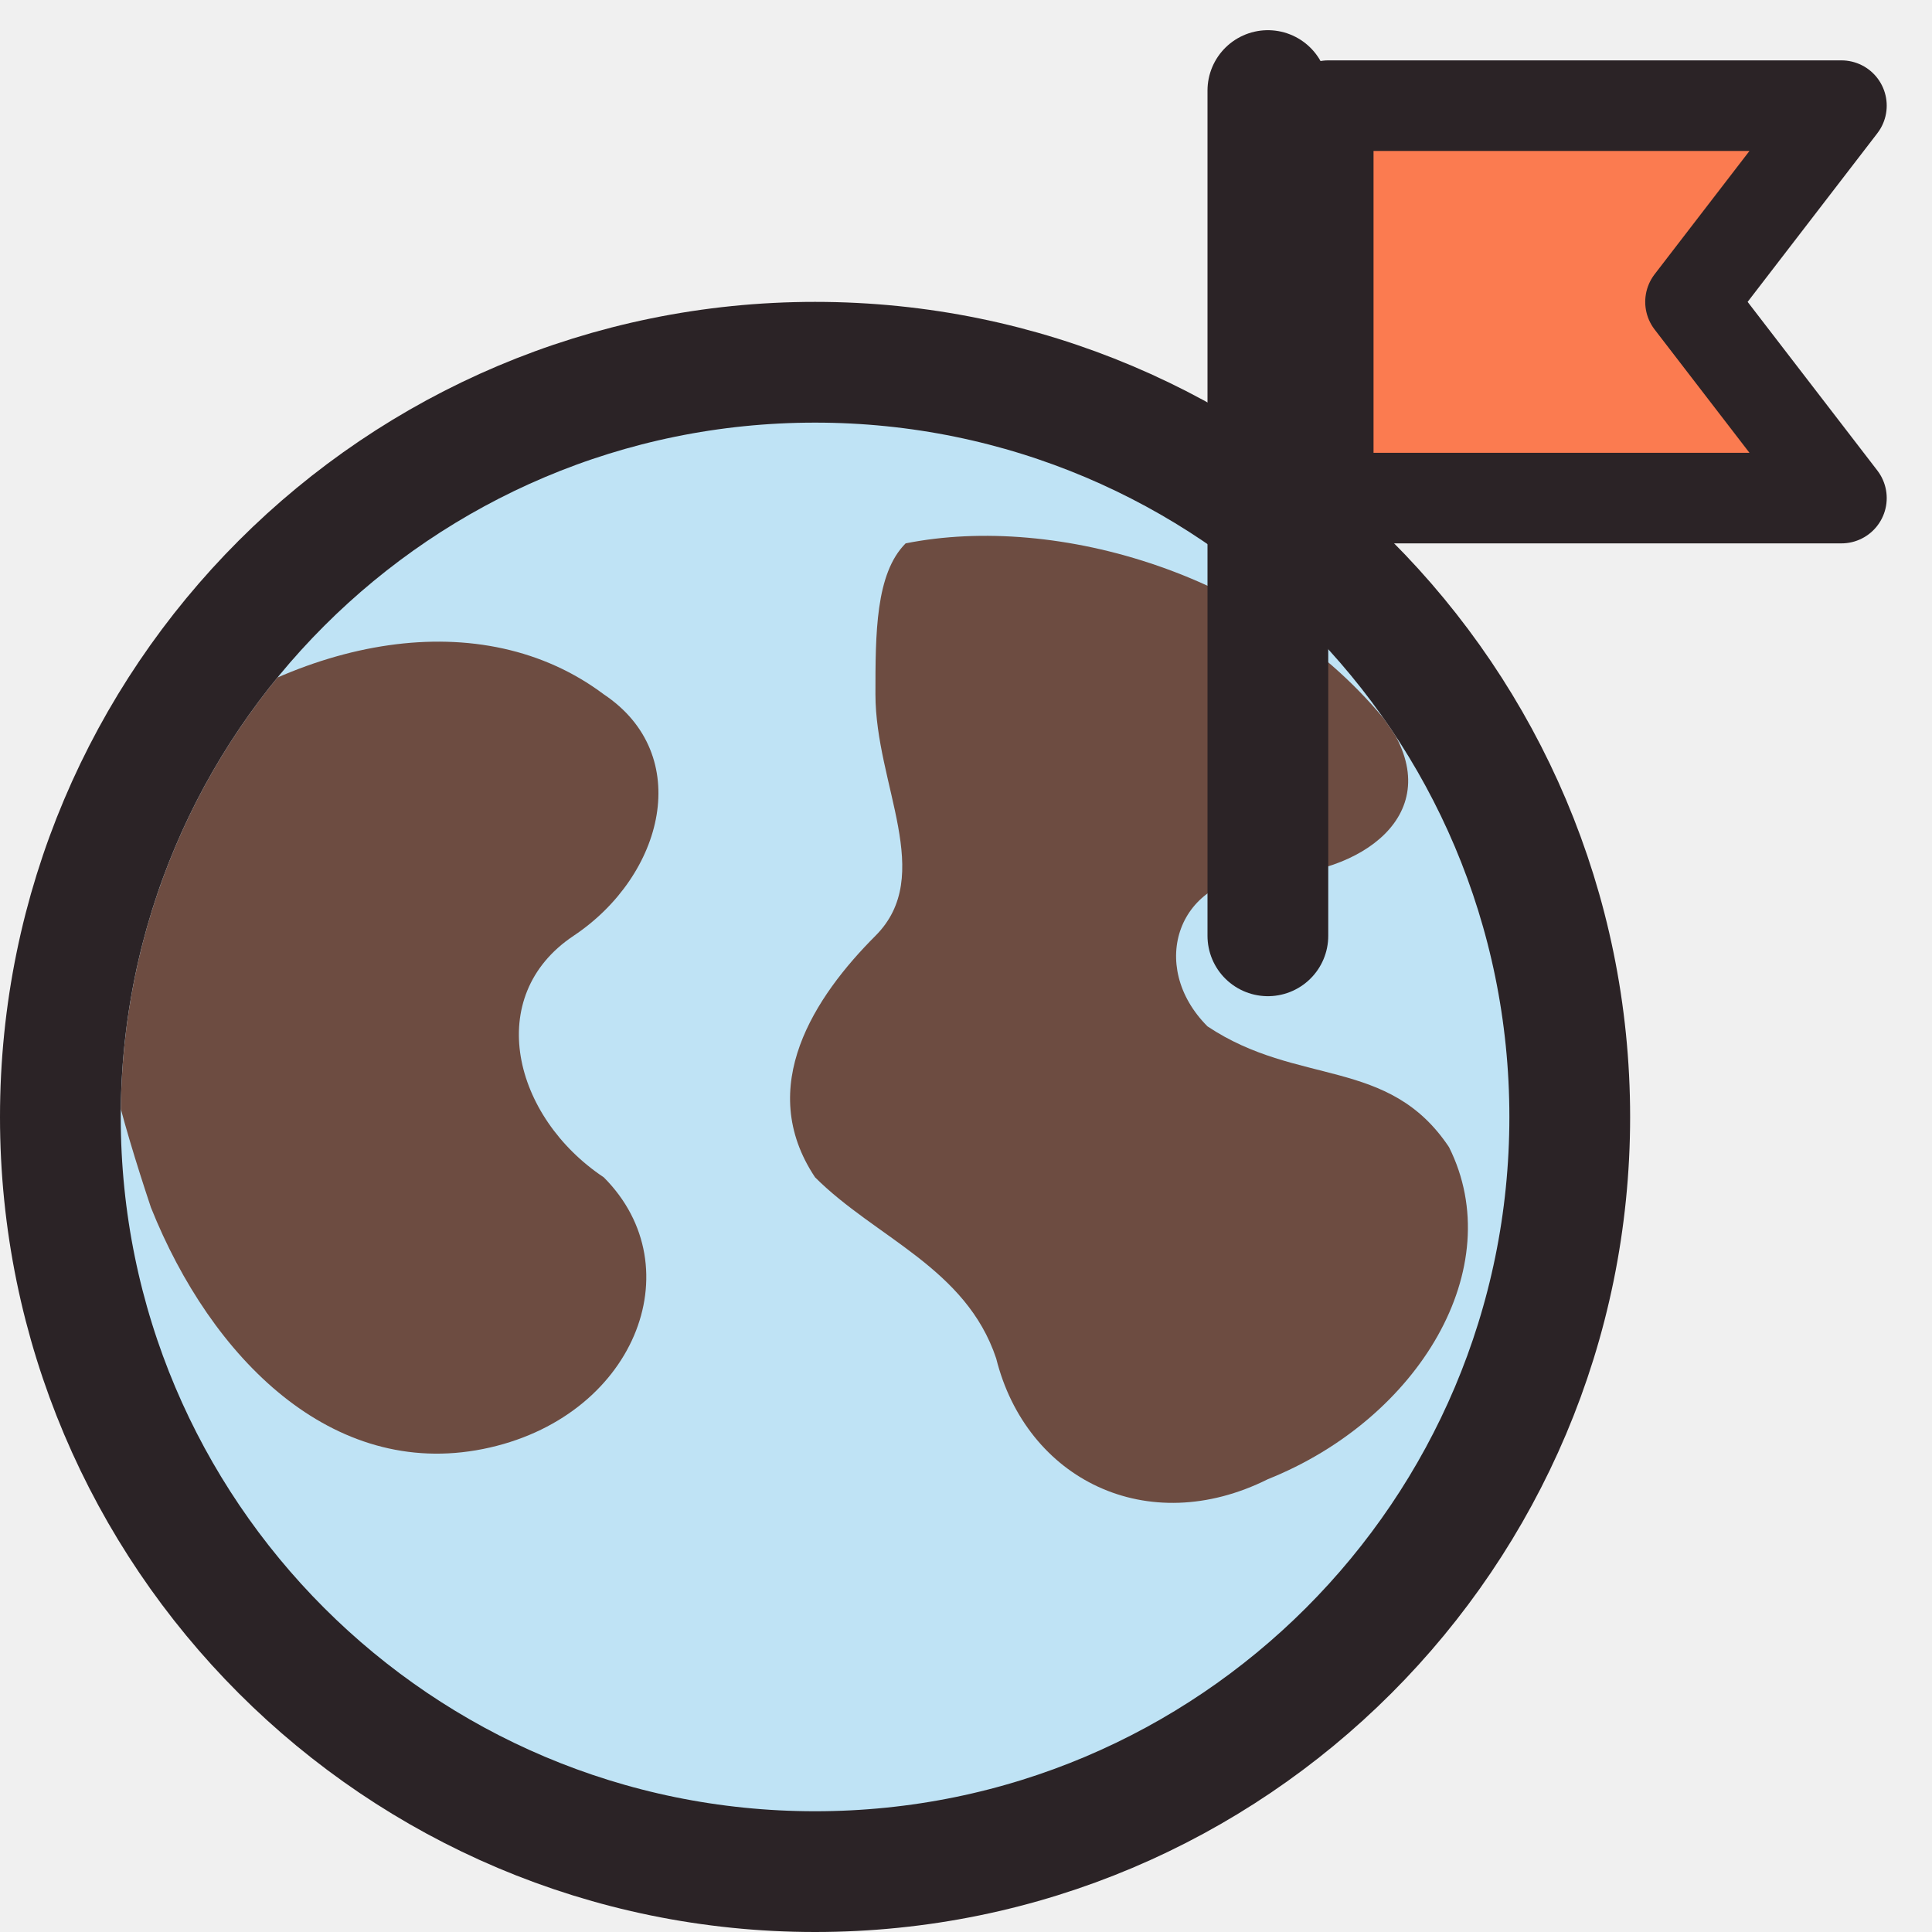
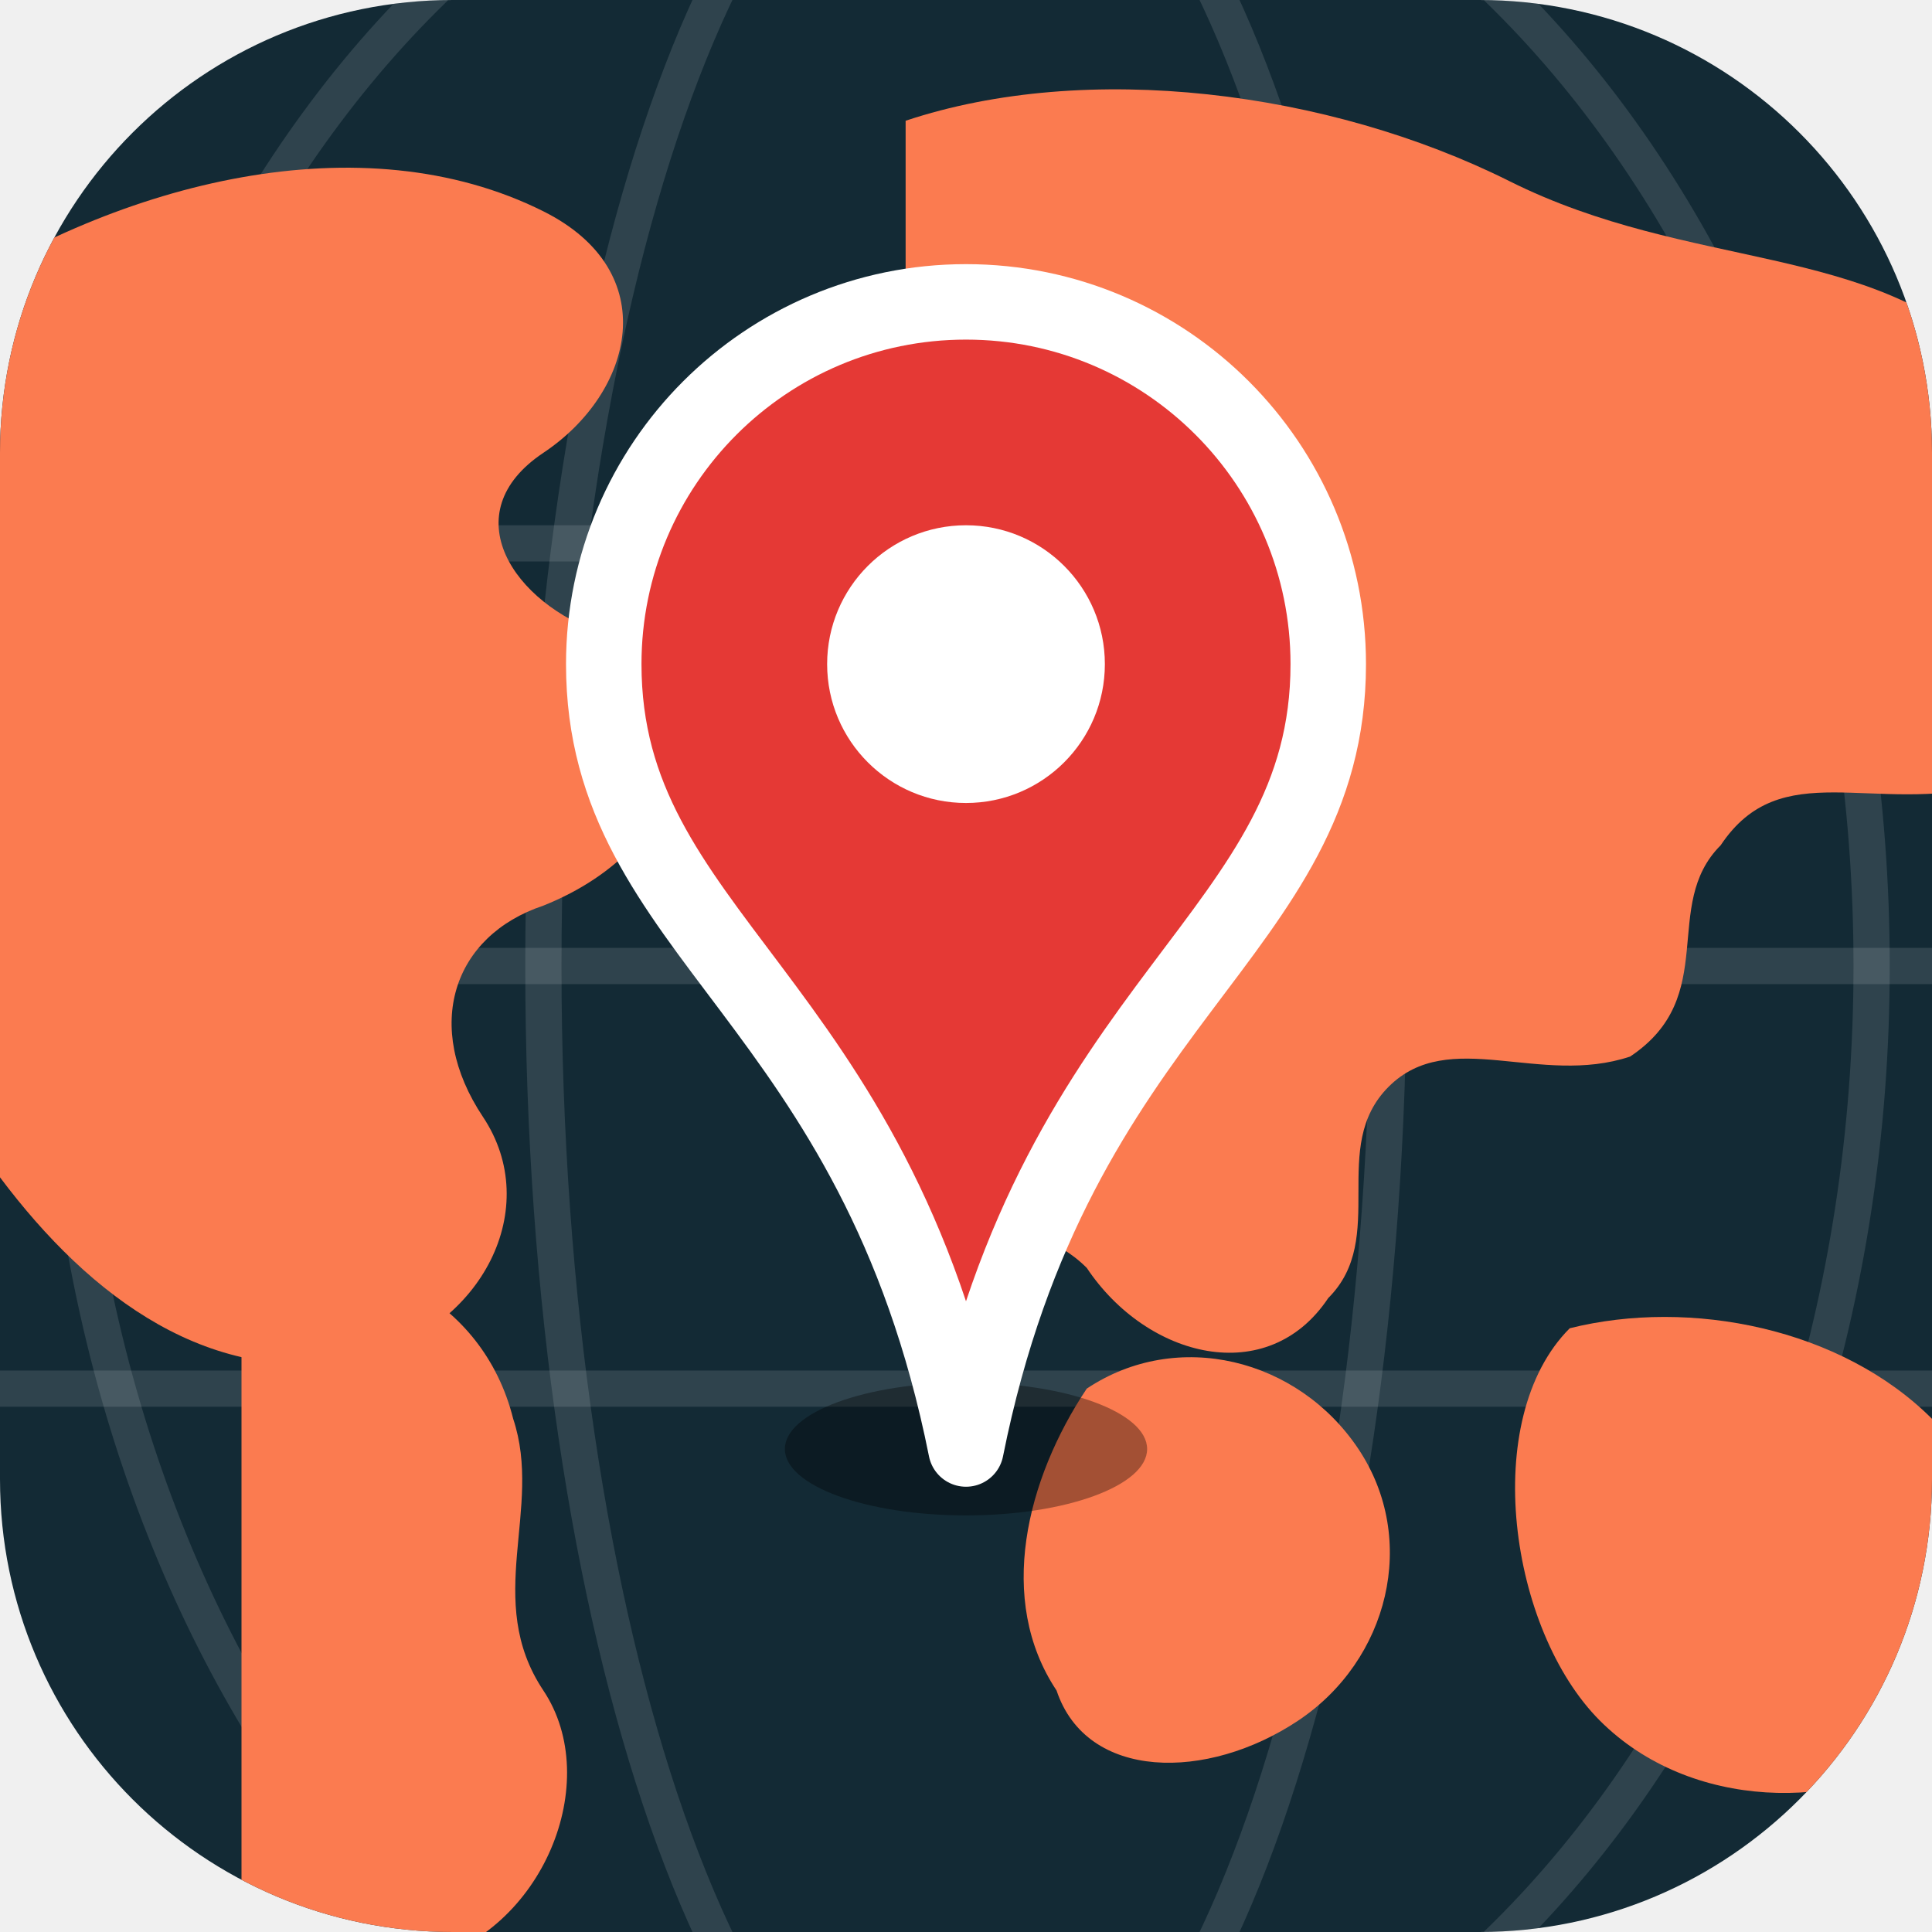
<svg xmlns="http://www.w3.org/2000/svg" viewBox="0 0 64 64">
-   <circle cx="27" cy="37" r="25" fill="#bfe3f5" stroke="#2b2326" stroke-width="4" />
-   <clipPath id="g">
-     <circle cx="27" cy="37" r="23" />
-   </clipPath>
-   <g clip-path="url(#g)" fill="#6d4c41">
-     <path d="M5 25c5-4 11-5 15-2 3 2 2 6-1 8-3 2-2 6 1 8 3 3 1 8-4 9-5 1-9-3-11-8-2-6-3-11 0-15z" />
-     <path d="M30 18c5-1 12 1 16 6 2 3-1 5-4 5-3 0-4 3-2 5 3 2 6 1 8 4 2 4-1 9-6 11-4 2-8 0-9-4-1-3-4-4-6-6-2-3 0-6 2-8 2-2 0-5 0-8 0-2 0-4 1-5z" />
+   <defs>
+     <clipPath id="r">
+       <rect width="64" height="64" rx="15" />
+     </clipPath>
+   </defs>
+   <g clip-path="url(#r)">
+     <rect width="64" height="64" fill="#132A35" />
+     <g fill="none" stroke="#ffffff" stroke-opacity=".12" stroke-width="1.2">
+       <ellipse cx="32" cy="32" rx="14" ry="40" />
+       <ellipse cx="32" cy="32" rx="30" ry="40" />
+       <path d="M-4 18h72M-4 32h72M-4 46h72" />
+     </g>
+     <g fill="#FB7B50">
+       <path d="M-2 10c6-4 14-6 20-3 4 2 3 6 0 8-3 2-1 5 2 6 4 2 3 7-2 9-3 1-4 4-2 7 2 3 0 7-4 8-5 1-9-2-12-6z" />
+       <path d="M8 42c4-1 8 1 9 5 1 3-1 6 1 9 2 3 0 8-4 9l-6 1z" />
+       <path d="M30 4c6-2 14-1 20 2 6 3 12 2 16 6v14c-4 1-7-1-9 2-2 2 0 5-3 7-3 1-6-1-8 1-2 2 0 5-2 7-2 3-6 2-8-1-2-2-5-1-7-3-2-3 1-6 3-7 2-1 1-4-1-5-3-2-6-3-5-7 0-3 3-5 4-8z" />
+       <path d="M36 46c3-2 7-1 9 2 2 3 1 7-2 9-3 2-7 2-8-1-2-3-1-7 1-10z" />
+       <path d="M52 44c4-1 9 0 12 3v11c-3 2-8 2-11-1-3-3-4-10-1-13z" />
+     </g>
  </g>
-   <path d="M42 3v28" stroke="#2b2326" stroke-width="4" stroke-linecap="round" />
-   <path d="M44 3.5h17l-5 6.5 5 6.5h-17z" fill="#FB7B50" stroke="#2b2326" stroke-width="3" stroke-linejoin="round" />
+   <g transform="translate(32 34)">
+     <ellipse cx="0" cy="14" rx="6" ry="2.2" fill="#000" opacity=".35" />
+     <path d="M0 14C-3-1-12-3-12-12a12 12 0 0 1 24 0c0 9-9 11-12 26z" fill="#E53935" stroke="#ffffff" stroke-width="2.5" stroke-linejoin="round" />
+     <circle cx="0" cy="-12" r="4.6" fill="#ffffff" />
+   </g>
</svg>
